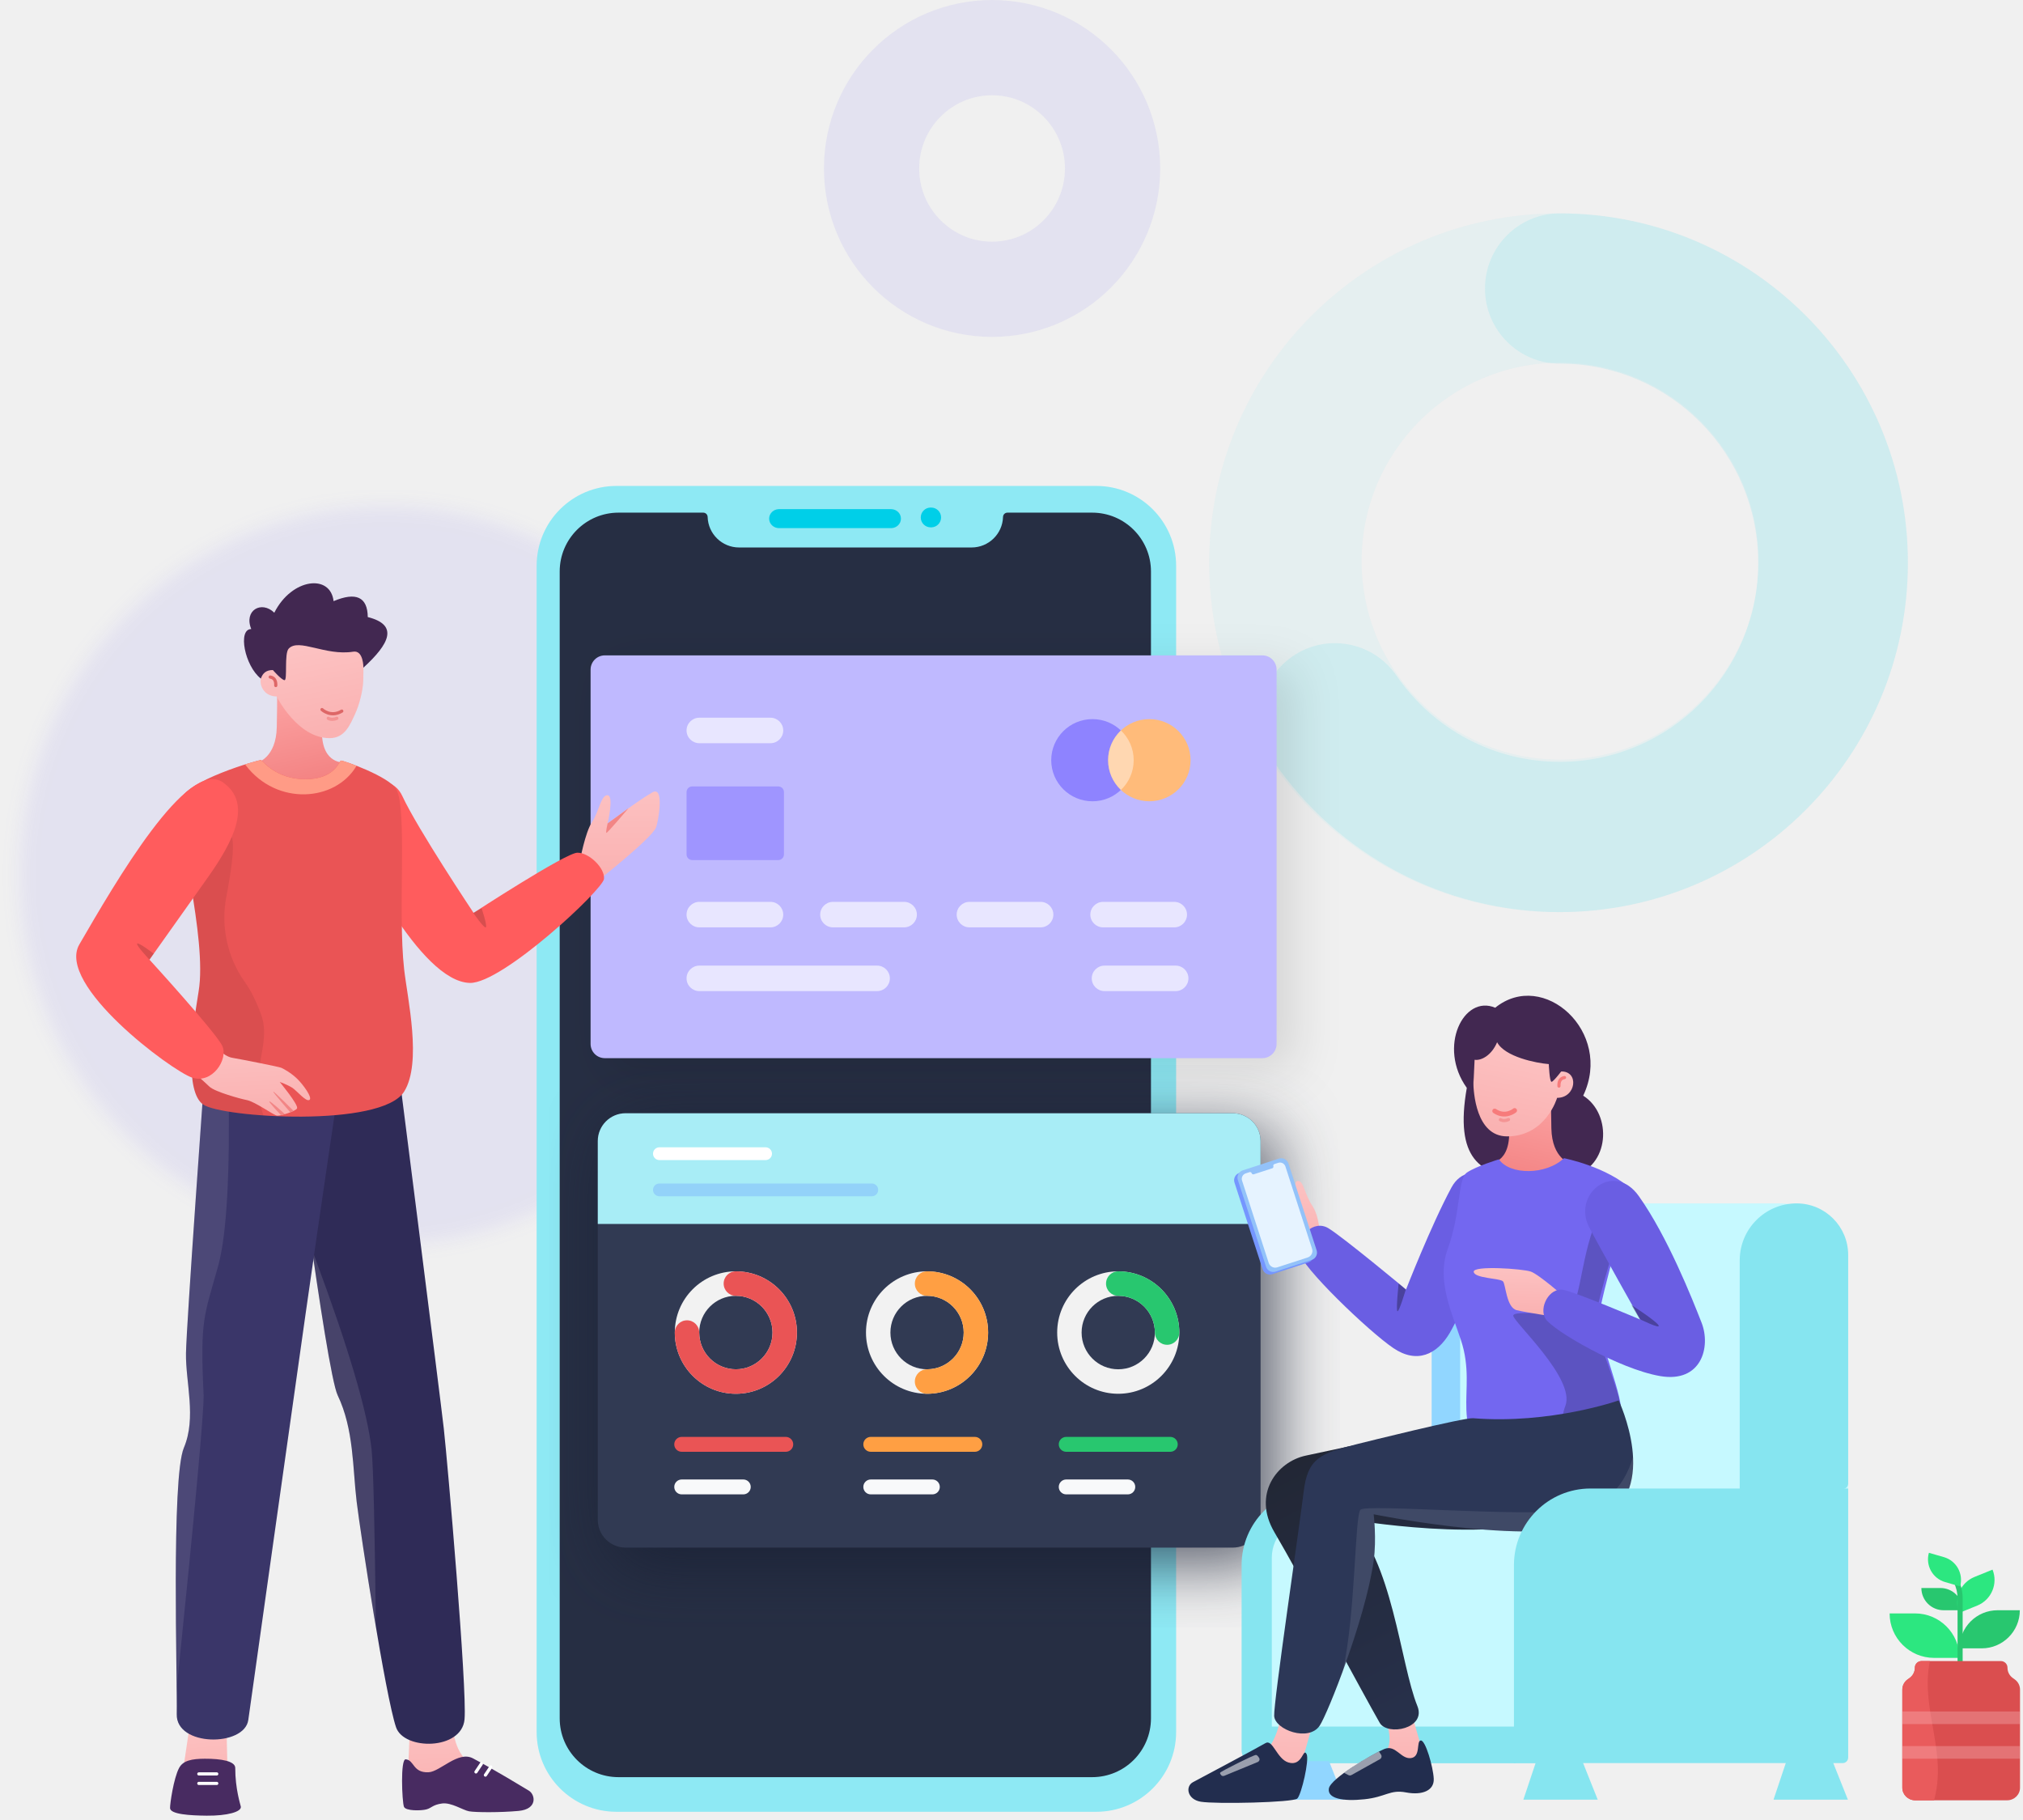
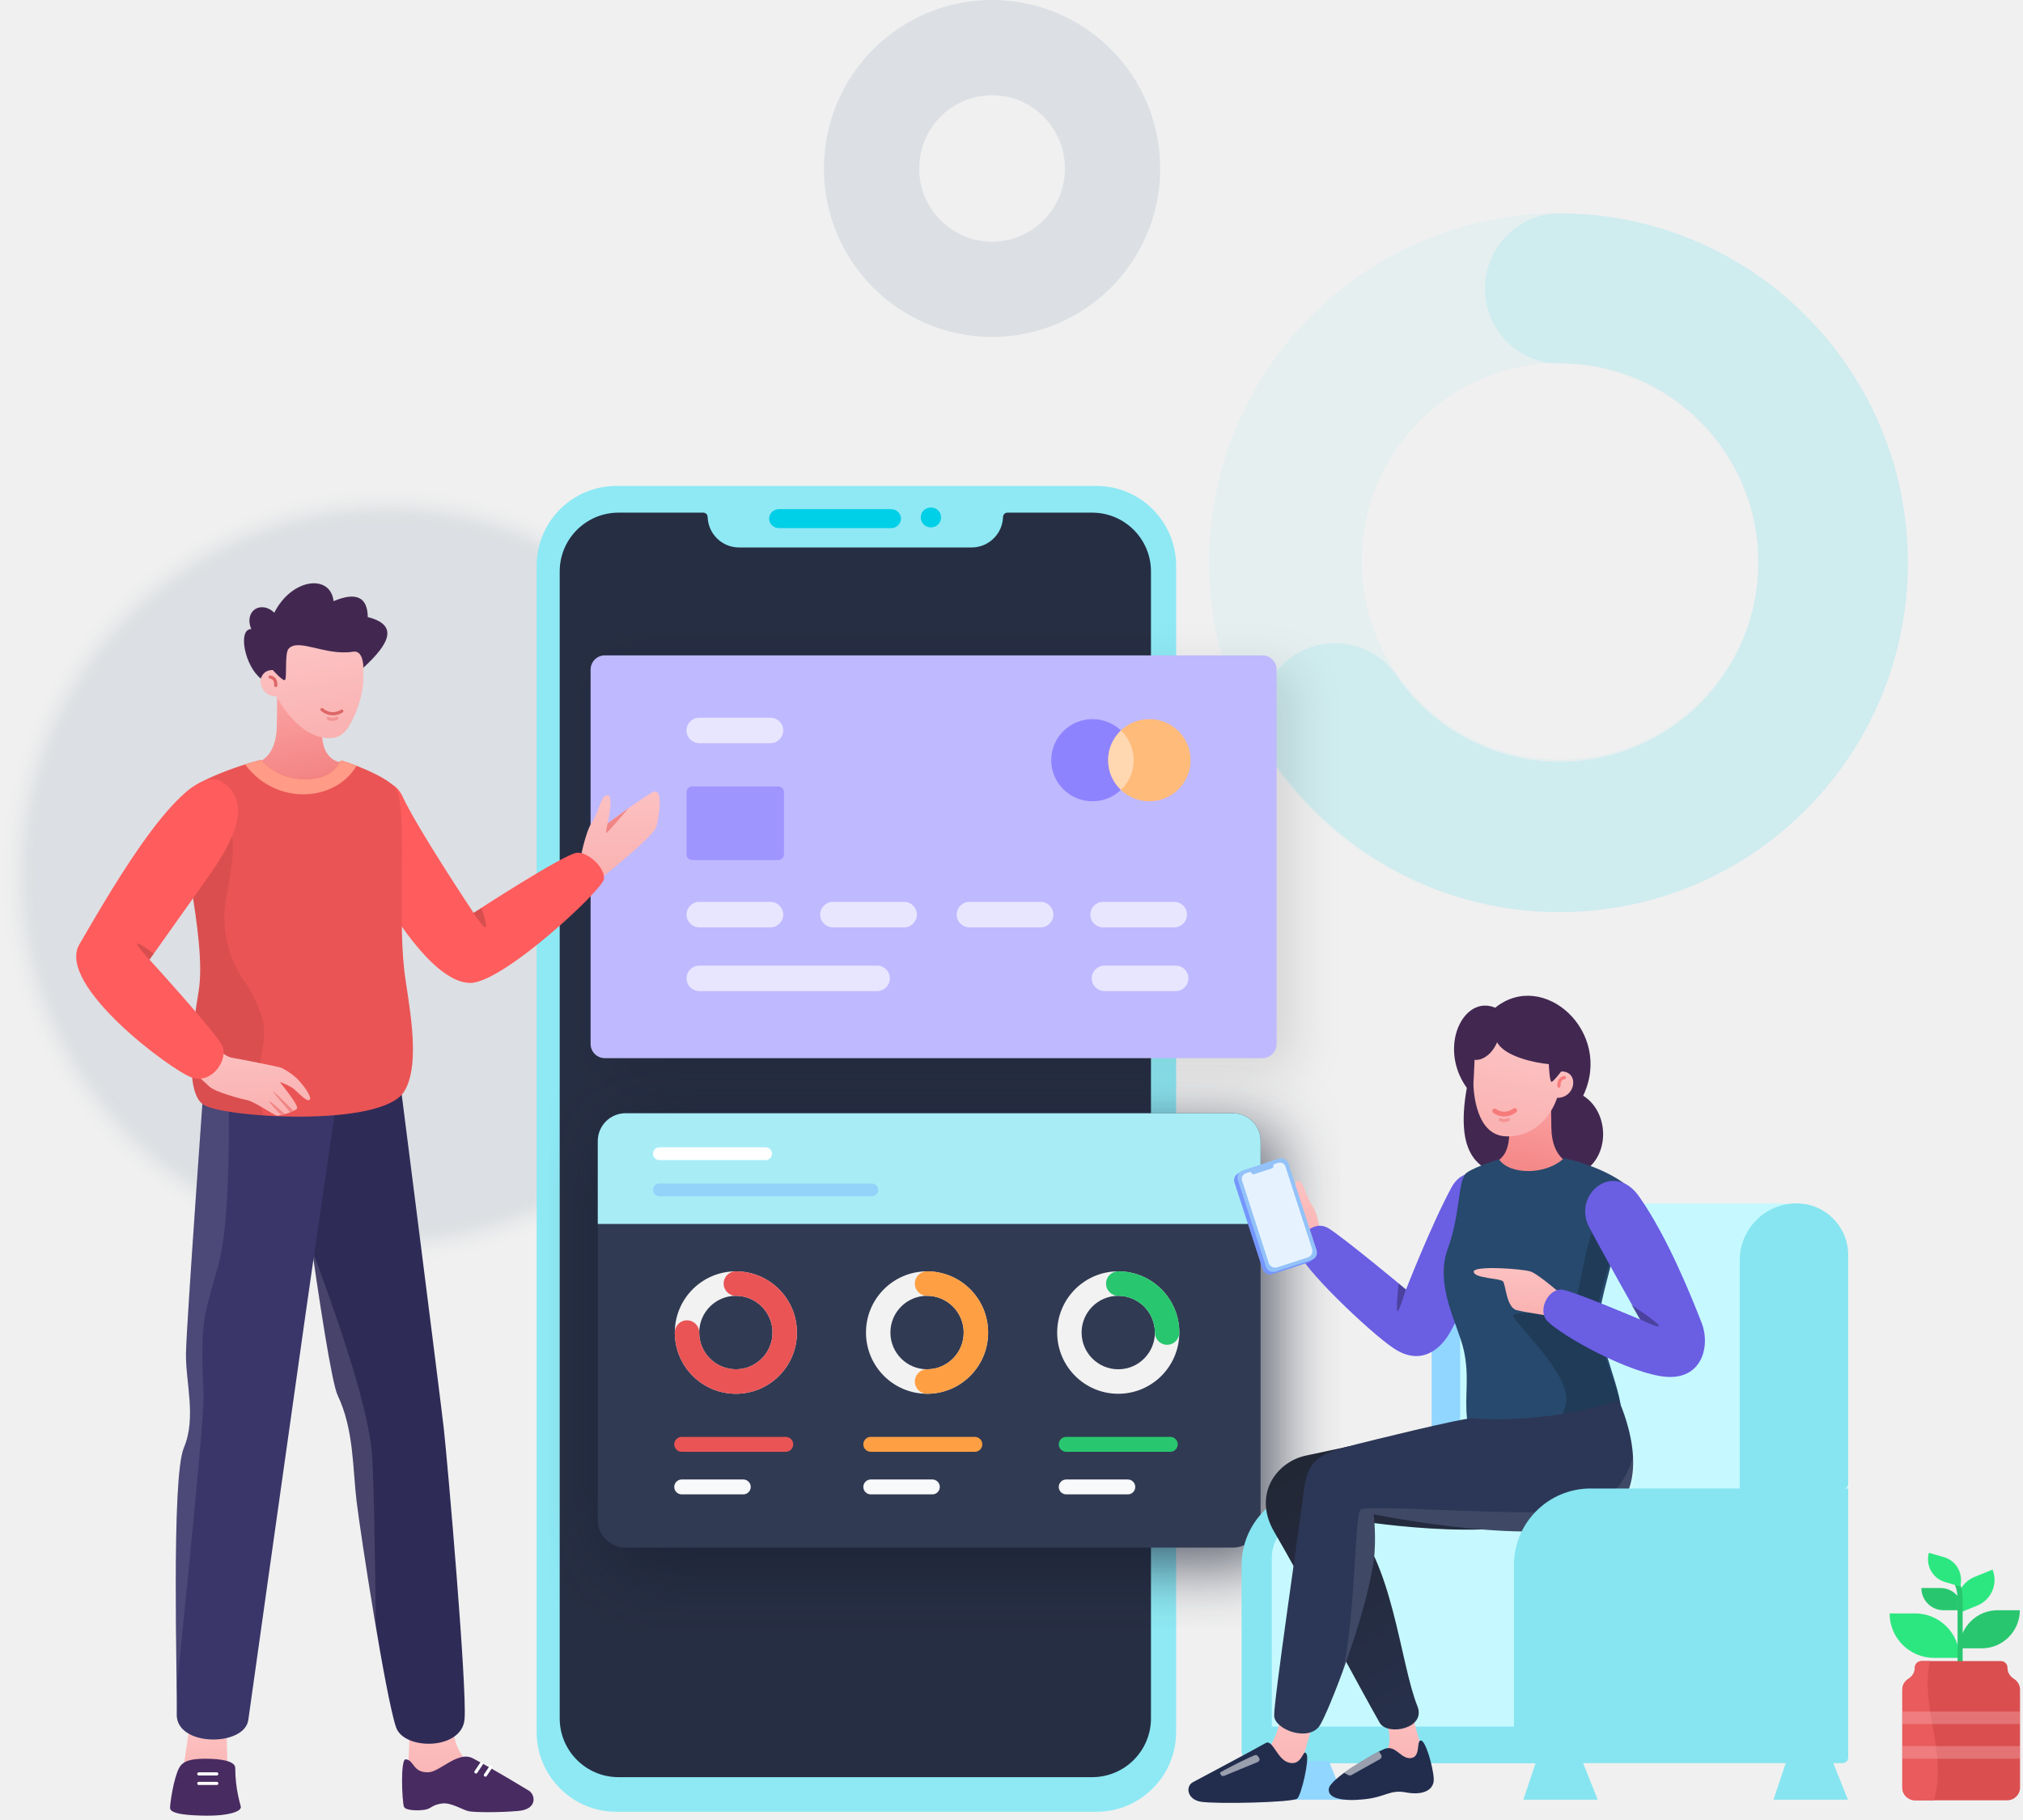
<svg xmlns="http://www.w3.org/2000/svg" width="637" height="573" viewBox="0 0 637 573" fill="none">
  <g id="Illustration">
    <g id="Shape">
      <g id="Oval" opacity="0.1" filter="url(#filter0_f)">
-         <ellipse cx="121.531" cy="275.607" rx="115.531" ry="116.393" fill="#7367F0" />
+         <ellipse cx="121.531" cy="275.607" rx="115.531" ry="116.393" fill="#27496d" />
      </g>
      <path id="Oval_2" opacity="0.05" fill-rule="evenodd" clip-rule="evenodd" d="M380.75 177.185C380.75 116.434 429.999 67.185 490.75 67.185C551.501 67.185 600.75 116.434 600.75 177.185C600.75 237.937 551.501 287.185 490.75 287.185C429.999 287.185 380.75 237.937 380.75 177.185ZM553.75 176.685C553.75 142.167 525.768 114.185 491.25 114.185C456.732 114.185 428.75 142.167 428.75 176.685C428.75 211.203 456.732 239.185 491.25 239.185C525.768 239.185 553.75 211.203 553.75 176.685Z" fill="#00CFE8" />
-       <ellipse id="Oval_3" opacity="0.1" cx="312.382" cy="53.041" rx="37.944" ry="38.041" stroke="#7367F0" stroke-width="30" />
+       <ellipse id="Oval_3" opacity="0.1" cx="312.382" cy="53.041" rx="37.944" ry="38.041" stroke="#27496d" stroke-width="30" />
      <path id="Path" opacity="0.1" d="M491.165 67.185C551.687 67.185 600.75 116.434 600.75 177.185C600.75 237.937 551.687 287.185 491.165 287.185C454.704 287.185 421.237 269.153 400.923 239.605C393.53 228.852 396.221 214.12 406.933 206.699C417.538 199.353 432.029 201.927 439.491 212.413L439.715 212.733C451.321 229.614 470.362 239.873 491.165 239.873C525.656 239.873 553.617 211.807 553.617 177.185C553.617 142.91 526.213 115.059 492.198 114.506L491.165 114.497C478.15 114.497 467.598 103.906 467.598 90.841C467.598 77.776 478.15 67.185 491.165 67.185Z" fill="#00CFE8" />
    </g>
    <g id="Mobile Banking App">
      <g id="Phone3">
        <path id="Rectangle" fill-rule="evenodd" clip-rule="evenodd" d="M168.975 178.137C168.975 164.254 180.229 153 194.112 153H345.201C359.084 153 370.338 164.254 370.338 178.137V545.323C370.338 559.206 359.084 570.46 345.201 570.46H194.112C180.229 570.46 168.975 559.206 168.975 545.323V178.137Z" fill="#8EE9F4" />
        <g id="Group 48">
          <path id="Rectangle_2" fill-rule="evenodd" clip-rule="evenodd" d="M176.237 179.934C176.237 169.705 184.53 161.412 194.759 161.412H221.439C222.187 161.412 222.799 162.007 222.821 162.755V162.755C222.976 168.115 227.365 172.379 232.727 172.379H305.926C311.288 172.379 315.678 168.115 315.833 162.755V162.755C315.854 162.007 316.467 161.412 317.215 161.412H343.894C354.124 161.412 362.416 169.705 362.416 179.934V541.033C362.416 551.263 354.124 559.555 343.894 559.555H194.759C184.53 559.555 176.237 551.263 176.237 541.033V179.934Z" fill="#262E43" />
          <mask id="mask0" mask-type="alpha" maskUnits="userSpaceOnUse" x="176" y="161" width="187" height="399">
            <path id="Rectangle_3" fill-rule="evenodd" clip-rule="evenodd" d="M176.237 179.934C176.237 169.705 184.53 161.412 194.759 161.412H221.439C222.187 161.412 222.799 162.007 222.821 162.755V162.755C222.976 168.115 227.365 172.379 232.727 172.379H305.926C311.288 172.379 315.678 168.115 315.833 162.755V162.755C315.854 162.007 316.467 161.412 317.215 161.412H343.894C354.124 161.412 362.416 169.705 362.416 179.934V541.033C362.416 551.263 354.124 559.555 343.894 559.555H194.759C184.53 559.555 176.237 551.263 176.237 541.033V179.934Z" fill="white" />
          </mask>
          <g mask="url(#mask0)">
            <ellipse id="Oval_4" cx="246.822" cy="403.737" rx="15.969" ry="15.951" fill="#E97EFF" fill-opacity="0.549" />
            <path id="Rectangle_4" fill-rule="evenodd" clip-rule="evenodd" d="M198.916 235.001C198.916 232.11 201.259 229.767 204.15 229.767H335.904C338.794 229.767 341.138 232.11 341.138 235.001V235.001C341.138 237.891 338.794 240.235 335.904 240.235H204.15C201.259 240.235 198.916 237.891 198.916 235.001V235.001Z" fill="#E97EFF" fill-opacity="0.549" />
          </g>
        </g>
        <path id="Path_2" d="M280.572 160.308C282.294 160.308 283.69 161.647 283.69 163.299C283.69 164.914 282.355 166.23 280.686 166.288L280.572 166.29H245.304C243.582 166.29 242.186 164.951 242.186 163.299C242.186 161.684 243.521 160.368 245.19 160.31L245.304 160.308H280.572Z" fill="#00CFE8" />
        <path id="Path_3" d="M293.21 159.81C294.933 159.81 296.329 161.205 296.329 162.925C296.329 164.608 294.994 165.979 293.325 166.039L293.21 166.041H293.047C291.324 166.041 289.928 164.646 289.928 162.925C289.928 161.243 291.263 159.872 292.932 159.812L293.047 159.81H293.21Z" fill="#00CFE8" />
      </g>
      <g id="BoardPieChart">
        <g id="Rectangle_5" filter="url(#filter1_d)">
          <path fill-rule="evenodd" clip-rule="evenodd" d="M188.229 359.27C188.229 354.434 192.15 350.513 196.986 350.513H388.175C393.011 350.513 396.931 354.434 396.931 359.27V478.524C396.931 483.361 393.011 487.281 388.175 487.281H196.986C192.15 487.281 188.229 483.361 188.229 478.524V359.27Z" fill="#313A53" />
        </g>
        <mask id="mask1" mask-type="alpha" maskUnits="userSpaceOnUse" x="188" y="350" width="209" height="138">
          <path id="Rectangle_6" fill-rule="evenodd" clip-rule="evenodd" d="M188.229 359.27C188.229 354.434 192.15 350.513 196.986 350.513H388.175C393.011 350.513 396.931 354.434 396.931 359.27V478.524C396.931 483.361 393.011 487.281 388.175 487.281H196.986C192.15 487.281 188.229 483.361 188.229 478.524V359.27Z" fill="white" />
        </mask>
        <g mask="url(#mask1)">
          <path id="Rectangle_7" fill-rule="evenodd" clip-rule="evenodd" d="M183.547 345.15H402.282V385.376H183.547L183.547 345.15Z" fill="#A8EDF6" />
          <path id="Rectangle_8" opacity="0.366" fill-rule="evenodd" clip-rule="evenodd" d="M205.621 374.649C205.621 373.538 206.522 372.638 207.632 372.638H274.515C275.626 372.638 276.526 373.538 276.526 374.649V374.649C276.526 375.76 275.626 376.66 274.515 376.66H207.632C206.522 376.66 205.621 375.76 205.621 374.649V374.649Z" fill="#6FA3FF" />
          <rect id="Rectangle_9" x="205.621" y="361.24" width="37.459" height="4.023" rx="2.011" fill="white" />
          <rect id="Rectangle_10" x="212.311" y="452.419" width="37.459" height="4.693" rx="2.346" fill="#EA5455" />
          <path id="Rectangle_11" fill-rule="evenodd" clip-rule="evenodd" d="M212.311 468.174C212.311 466.878 213.361 465.827 214.657 465.827H234.045C235.341 465.827 236.392 466.878 236.392 468.174V468.174C236.392 469.47 235.341 470.52 234.045 470.52H214.657C213.361 470.52 212.311 469.47 212.311 468.174V468.174Z" fill="#F8F9FA" />
          <rect id="Rectangle_12" x="271.844" y="452.419" width="37.459" height="4.693" rx="2.346" fill="#FF9F43" />
          <path id="Rectangle_13" fill-rule="evenodd" clip-rule="evenodd" d="M271.844 468.174C271.844 466.878 272.894 465.827 274.19 465.827H293.578C294.874 465.827 295.925 466.878 295.925 468.174V468.174C295.925 469.47 294.874 470.52 293.578 470.52H274.19C272.894 470.52 271.844 469.47 271.844 468.174V468.174Z" fill="#F8F9FA" />
          <rect id="Rectangle_14" x="333.385" y="452.419" width="37.459" height="4.693" rx="2.346" fill="#28C76F" />
          <path id="Rectangle_15" fill-rule="evenodd" clip-rule="evenodd" d="M333.385 468.174C333.385 466.878 334.435 465.827 335.731 465.827H355.119C356.415 465.827 357.466 466.878 357.466 468.174V468.174C357.466 469.47 356.415 470.52 355.119 470.52H335.731C334.435 470.52 333.385 469.47 333.385 468.174V468.174Z" fill="#F8F9FA" />
          <g id="Group 3">
            <path id="Oval_5" fill-rule="evenodd" clip-rule="evenodd" d="M352.114 438.843C362.735 438.843 371.345 430.213 371.345 419.568C371.345 408.923 362.735 400.293 352.114 400.293C341.493 400.293 332.883 408.923 332.883 419.568C332.883 430.213 341.493 438.843 352.114 438.843ZM352.114 431.133C345.741 431.133 340.575 425.955 340.575 419.568C340.575 413.181 345.741 408.003 352.114 408.003C358.487 408.003 363.653 413.181 363.653 419.568C363.653 425.955 358.487 431.133 352.114 431.133Z" fill="#F2F2F2" />
            <path id="Path_4" fill-rule="evenodd" clip-rule="evenodd" d="M371.345 419.568C371.345 408.923 362.735 400.293 352.114 400.293C349.99 400.293 348.268 402.019 348.268 404.148C348.268 406.277 349.99 408.003 352.114 408.003C358.414 408.003 363.535 413.064 363.651 419.351L363.653 419.568C363.653 421.697 365.375 423.423 367.499 423.423C369.623 423.423 371.345 421.697 371.345 419.568Z" fill="#28C76F" />
          </g>
          <g id="Group 4">
            <path id="Oval_6" fill-rule="evenodd" clip-rule="evenodd" d="M291.911 438.843C302.532 438.843 311.142 430.213 311.142 419.568C311.142 408.923 302.532 400.293 291.911 400.293C281.29 400.293 272.68 408.923 272.68 419.568C272.68 430.213 281.29 438.843 291.911 438.843ZM291.911 431.133C285.538 431.133 280.372 425.955 280.372 419.568C280.372 413.181 285.538 408.003 291.911 408.003C298.284 408.003 303.45 413.181 303.45 419.568C303.45 425.955 298.284 431.133 291.911 431.133Z" fill="#F2F2F2" />
            <path id="Path_5" d="M291.911 438.843C302.532 438.843 311.142 430.213 311.142 419.568C311.142 408.923 302.532 400.293 291.911 400.293C289.786 400.293 288.064 402.019 288.064 404.148C288.064 406.277 289.786 408.003 291.911 408.003C298.283 408.003 303.45 413.181 303.45 419.568C303.45 425.882 298.4 431.015 292.127 431.131L291.911 431.133C289.786 431.133 288.064 432.859 288.064 434.988C288.064 437.117 289.786 438.843 291.911 438.843Z" fill="#FF9F43" />
          </g>
          <g id="Group 6">
            <path id="Oval_7" fill-rule="evenodd" clip-rule="evenodd" d="M231.709 438.843C242.33 438.843 250.94 430.213 250.94 419.568C250.94 408.923 242.33 400.293 231.709 400.293C221.088 400.293 212.478 408.923 212.478 419.568C212.478 430.213 221.088 438.843 231.709 438.843ZM231.709 431.133C225.336 431.133 220.17 425.955 220.17 419.568C220.17 413.181 225.336 408.003 231.709 408.003C238.082 408.003 243.248 413.181 243.248 419.568C243.248 425.955 238.082 431.133 231.709 431.133Z" fill="#F2F2F2" />
            <path id="Path_6" fill-rule="evenodd" clip-rule="evenodd" d="M212.478 419.568C212.478 430.213 221.088 438.843 231.709 438.843C242.33 438.843 250.94 430.213 250.94 419.568C250.94 408.923 242.33 400.293 231.709 400.293C229.585 400.293 227.863 402.019 227.863 404.148C227.863 406.277 229.585 408.003 231.709 408.003C238.082 408.003 243.248 413.181 243.248 419.568C243.248 425.955 238.082 431.133 231.709 431.133C225.336 431.133 220.17 425.955 220.17 419.568C220.17 417.439 218.448 415.713 216.324 415.713C214.2 415.713 212.478 417.439 212.478 419.568Z" fill="#EA5455" />
          </g>
        </g>
      </g>
      <g id="VisaCard2">
        <g id="Rectangle_16" filter="url(#filter2_d)">
          <path fill-rule="evenodd" clip-rule="evenodd" d="M190.441 206.351H397.491C399.964 206.351 401.968 208.361 401.968 210.841V328.683C401.968 331.163 399.964 333.172 397.491 333.172H190.441C187.968 333.172 185.964 331.163 185.964 328.683V210.841C185.964 208.361 187.968 206.351 190.441 206.351Z" fill="#BFB9FF" />
        </g>
        <g id="Group 46">
          <g id="Group 45">
            <g id="Group 43">
              <ellipse id="Oval_8" cx="343.993" cy="239.357" rx="12.983" ry="12.935" fill="#8E83FF" />
              <ellipse id="Oval Copy 10" cx="361.901" cy="239.357" rx="12.983" ry="12.935" fill="#FFBB7A" />
              <path id="Path_7" fill-rule="evenodd" clip-rule="evenodd" d="M352.83 230.104L352.949 229.992C355.43 232.348 356.976 235.673 356.976 239.357C356.976 243.042 355.43 246.367 352.949 248.723C350.465 246.368 348.918 243.042 348.918 239.357C348.918 235.731 350.416 232.452 352.83 230.104L352.949 229.992L352.83 230.104Z" fill="white" fill-opacity="0.416" />
            </g>
            <path id="Rectangle_17" fill-rule="evenodd" clip-rule="evenodd" d="M217.972 247.609H245.057C246.046 247.609 246.848 248.408 246.848 249.393V269.019C246.848 270.004 246.046 270.803 245.057 270.803H217.972C216.983 270.803 216.182 270.004 216.182 269.019V249.393C216.182 248.408 216.983 247.609 217.972 247.609Z" fill="#9F95FF" />
          </g>
          <g id="Group 44">
            <path id="Rectangle_18" fill-rule="evenodd" clip-rule="evenodd" d="M220.211 283.96H242.595C244.82 283.96 246.624 285.758 246.624 287.975C246.624 290.192 244.82 291.989 242.595 291.989H220.211C217.986 291.989 216.182 290.192 216.182 287.975C216.182 285.758 217.986 283.96 220.211 283.96Z" fill="white" fill-opacity="0.647" />
            <path id="Rectangle_19" fill-rule="evenodd" clip-rule="evenodd" d="M220.211 304.032H276.17C278.396 304.032 280.199 305.829 280.199 308.046C280.199 310.263 278.396 312.06 276.17 312.06H220.211C217.986 312.06 216.182 310.263 216.182 308.046C216.182 305.829 217.986 304.032 220.211 304.032Z" fill="white" fill-opacity="0.647" />
            <path id="Rectangle_20" fill-rule="evenodd" clip-rule="evenodd" d="M347.799 304.032H370.182C372.408 304.032 374.212 305.829 374.212 308.046C374.212 310.263 372.408 312.06 370.182 312.06H347.799C345.573 312.06 343.77 310.263 343.77 308.046C343.77 305.829 345.573 304.032 347.799 304.032Z" fill="white" fill-opacity="0.647" />
            <path id="Rectangle_21" fill-rule="evenodd" clip-rule="evenodd" d="M220.211 225.977H242.595C244.82 225.977 246.624 227.774 246.624 229.991C246.624 232.208 244.82 234.005 242.595 234.005H220.211C217.986 234.005 216.182 232.208 216.182 229.991C216.182 227.774 217.986 225.977 220.211 225.977Z" fill="white" fill-opacity="0.647" />
            <path id="Rectangle Copy 38" fill-rule="evenodd" clip-rule="evenodd" d="M262.293 283.96H284.677C286.902 283.96 288.706 285.758 288.706 287.975C288.706 290.192 286.902 291.989 284.677 291.989H262.293C260.068 291.989 258.264 290.192 258.264 287.975C258.264 285.758 260.068 283.96 262.293 283.96Z" fill="white" fill-opacity="0.647" />
            <path id="Rectangle Copy 39" fill-rule="evenodd" clip-rule="evenodd" d="M305.269 283.96H327.653C329.878 283.96 331.682 285.758 331.682 287.975C331.682 290.192 329.878 291.989 327.653 291.989H305.269C303.044 291.989 301.24 290.192 301.24 287.975C301.24 285.758 303.044 283.96 305.269 283.96Z" fill="white" fill-opacity="0.647" />
            <path id="Rectangle Copy 40" fill-rule="evenodd" clip-rule="evenodd" d="M347.351 283.96H369.735C371.96 283.96 373.764 285.758 373.764 287.975C373.764 290.192 371.96 291.989 369.735 291.989H347.351C345.126 291.989 343.322 290.192 343.322 287.975C343.322 285.758 345.126 283.96 347.351 283.96Z" fill="white" fill-opacity="0.647" />
          </g>
        </g>
      </g>
      <g id="Men1.1">
        <g id="LLeg">
          <path id="Path_8" fill-rule="evenodd" clip-rule="evenodd" d="M142.482 542C142.482 542 142.328 551.857 148.381 555.358C154.434 558.86 163.812 565.365 163.812 565.365L128.137 566.574L129.154 541.911L142.482 542Z" fill="url(#paint0_linear)" />
          <path id="Path_9" fill-rule="evenodd" clip-rule="evenodd" d="M127.761 553.936C130.519 554.22 129.916 558.21 134.922 558.016C138.569 557.874 144.257 551.148 148.936 553.639C156.078 557.442 164.453 562.57 166.506 563.791C168.56 565.013 169.371 569.618 163.303 570.184C157.501 570.724 149.668 570.664 147.707 570.306C145.744 569.949 142.105 567.446 139.177 567.846C136.249 568.247 135.915 569.256 134.279 569.703C132.643 570.15 127.704 570.247 127.192 568.868C126.603 567.286 126.014 553.756 127.761 553.936Z" fill="#482B61" />
          <path id="Path_10" fill-rule="evenodd" clip-rule="evenodd" d="M124.996 332.889C124.996 332.889 138.605 439.705 139.743 449.806C140.88 459.908 147.128 531.771 146.273 541.357C145.402 551.118 127.14 551.171 124.69 543.806C121.337 533.725 113.585 483.341 112.303 472.819C111.021 462.298 111.471 450.083 106.319 439.309C102.63 431.596 90.423 335.628 90.423 335.628L124.996 332.889Z" fill="#2F2B57" />
          <path id="Path_11" opacity="0.591" fill-rule="evenodd" clip-rule="evenodd" d="M116.998 456.324L117.046 456.805C117.566 462.384 118.001 480.866 118.352 512.249L117.569 507.562C115.113 492.698 112.931 477.974 112.303 472.819C111.048 462.517 111.453 450.591 106.634 439.985L106.319 439.309C104.695 435.915 101.422 415.426 98.266 393.547L99.257 396.201C109.796 424.543 115.709 444.584 116.998 456.324Z" fill="white" fill-opacity="0.192" />
          <path id="Path 10" d="M151.575 555.354L149.868 557.907" stroke="white" stroke-linecap="round" />
          <path id="Path 10_2" d="M154.554 556.352L152.848 558.906" stroke="white" stroke-linecap="round" />
        </g>
        <g id="RLeg">
          <path id="Path_12" fill-rule="evenodd" clip-rule="evenodd" d="M59.586 544.261L56.394 565.817L71.825 565.739L71.32 543.86L59.586 544.261Z" fill="url(#paint1_linear)" />
          <path id="Path_13" fill-rule="evenodd" clip-rule="evenodd" d="M53.55 569.305C53.499 568.047 54.67 559.89 56.394 556.66C57.644 554.318 60.417 553.769 64.474 553.752C69.707 553.732 74.081 554.523 74.075 556.66C74.056 563.199 75.714 568.228 75.826 568.802C76.153 570.488 71.472 571.747 65.08 571.682C59.847 571.631 53.631 571.266 53.55 569.305Z" fill="#482B61" />
          <path id="Path_14" fill-rule="evenodd" clip-rule="evenodd" d="M107.504 336.396C107.504 336.396 100.429 384.069 96.146 414.233C91.937 443.873 79.474 532.285 78.186 541.54C77.004 550.036 55.422 550.036 55.649 539.747C55.876 529.457 53.878 465.335 57.897 455.841C61.915 446.348 58.417 435.299 58.563 426.076C58.709 416.853 64.489 337.012 64.489 337.012L107.504 336.396Z" fill="#3A3669" />
          <path id="Path_15" opacity="0.462" fill-rule="evenodd" clip-rule="evenodd" d="M68.797 398.217L68.459 399.444C64.362 414.163 62.949 415.49 64.11 438.967L64.121 439.444C64.162 445.351 61.353 475.917 55.694 531.142L55.669 527.709C55.47 505.18 54.64 464.445 57.794 456.097L57.897 455.841C61.915 446.348 58.417 435.299 58.563 426.076C58.709 416.853 64.489 337.013 64.489 337.013L71.871 336.906L71.946 340.563C72.477 369.125 71.427 388.343 68.797 398.217V398.217Z" fill="white" fill-opacity="0.192" />
          <path id="Path 9" d="M62.605 558.534H68.253" stroke="white" stroke-linecap="round" />
          <path id="Path 9_2" d="M62.605 561.529H68.253" stroke="white" stroke-linecap="round" />
        </g>
        <g id="Head">
          <path id="Path_16" fill-rule="evenodd" clip-rule="evenodd" d="M81.035 240.078C81.035 240.078 86.946 238.683 87.151 228.949C87.356 219.214 87.212 215.891 87.212 215.891L101.226 215.655C101.226 215.655 101.368 226.504 101.37 230.428C101.375 240.968 108.682 240.078 108.682 240.078C108.682 240.078 107.163 248.624 95.365 249.291C86.154 249.812 81.035 240.078 81.035 240.078Z" fill="url(#paint2_linear)" />
          <g id="Head1">
            <path id="Path_17" fill-rule="evenodd" clip-rule="evenodd" d="M85.926 210.97C80.118 210.745 81.065 219.291 87.099 219.279C87.099 219.279 93.583 232.383 103.764 232.417C108.668 232.434 110.269 228.043 111.739 224.962C113.209 221.88 114.288 217.27 114.378 214.447C114.474 211.437 114.486 201.55 114.486 201.55L85.7 201.537L85.926 210.97Z" fill="url(#paint3_linear)" />
            <path id="Path_18" d="M103.356 226.173C104.227 226.654 105.263 226.535 106.065 226.173" stroke="#F49494" stroke-linecap="round" />
            <path id="Path 8" d="M86.832 215.849C86.892 214.478 86.476 213.39 85.085 213.171" stroke="#DE6767" stroke-linecap="round" />
            <path id="Path_19" fill-rule="evenodd" clip-rule="evenodd" d="M85.926 210.971C85.926 210.971 88.597 214.069 89.585 214.154C90.573 214.24 89.447 205.769 90.902 204.226C94.098 200.835 102.45 206.597 111.233 205.189C114.486 204.668 114.428 210.228 114.428 210.228C122.638 202.703 125.615 196.767 115.804 194.289C115.726 187.92 112.081 186.322 105.032 189.276C104.09 180.673 91.912 181.971 86.369 192.916C82.356 188.992 76.717 192.16 79.11 198.064C74.79 198.064 77.041 209.672 82.133 213.66C82.74 211.918 83.85 210.971 85.926 210.971Z" fill="#422851" />
            <path id="Path_20" d="M101.387 223.414C101.387 223.414 104.152 226.029 107.624 223.899" stroke="#DE6767" stroke-linecap="round" />
          </g>
        </g>
        <g id="LArm">
          <g id="Group 3_2">
            <path id="Path_21" fill-rule="evenodd" clip-rule="evenodd" d="M182.553 271.335C182.553 271.335 184.215 262.095 186.414 258.858C188.613 255.619 189.254 250.179 191.329 250.379C193.404 250.58 191.326 259.265 191.326 259.265C191.326 259.265 201.002 252.005 205.392 249.504C209.397 247.223 207.2 259.026 206.574 260.531C205.083 264.112 187.833 277.63 187.833 277.63C187.833 277.63 182.93 272.157 182.553 271.335Z" fill="url(#paint4_linear)" />
            <path id="Path_22" fill-rule="evenodd" clip-rule="evenodd" d="M191.326 259.264C191.326 259.264 190.612 262.235 190.968 262.235C191.325 262.235 197.892 254.487 197.892 254.487L191.326 259.264Z" fill="#F28585" />
          </g>
          <path id="Path_23" fill-rule="evenodd" clip-rule="evenodd" d="M126.694 250.655C131.425 260.915 149.121 287.426 149.121 287.426C149.121 287.426 178.119 268.52 181.809 268.481C185.499 268.442 190.509 273.338 190.194 276.717C189.879 280.096 158.129 309.732 147.946 309.483C132.113 309.095 112.258 267.922 110.219 262.419C104.759 247.678 122.079 240.647 126.694 250.655Z" fill="#FF5C5D" />
          <path id="Path 5" fill-rule="evenodd" clip-rule="evenodd" d="M149.016 287.407C149.016 287.407 152.364 292.312 152.964 291.99C153.564 291.668 151.648 285.994 151.648 285.994L149.016 287.407Z" fill="black" fill-opacity="0.16" />
        </g>
        <g id="Body">
          <path id="Path_24" fill-rule="evenodd" clip-rule="evenodd" d="M56.657 252.296C55.171 259.42 65.346 295.325 62.546 312.122C60.332 325.406 58.219 343.698 63.957 347.759C69.799 351.894 120.087 355.177 127.255 343.698C132.941 334.591 128.286 314.396 127.255 305.183C125.198 286.804 128.304 255.042 124.814 248.546C122.65 244.516 107.892 239.319 107.338 239.48C106.783 239.641 105.48 245.351 96.149 245.351C86.817 245.351 82.696 239.48 82.195 239.319C81.694 239.158 58.001 245.852 56.657 252.296Z" fill="#EA5455" />
          <path id="Path_25" fill-rule="evenodd" clip-rule="evenodd" d="M82.172 239.316L82.195 239.319C82.697 239.48 86.817 245.351 96.149 245.351C105.481 245.351 106.784 239.641 107.338 239.48C107.538 239.422 109.589 240.062 112.229 241.093L112.217 241.214C105.547 252.415 87.205 253.795 77.4 240.981L77.178 240.685L78.272 240.345C80.274 239.737 81.707 239.371 82.097 239.322L82.172 239.316Z" fill="#FF9B86" />
          <path id="Path_26" fill-rule="evenodd" clip-rule="evenodd" d="M56.688 257.245L57.511 257.359C66.233 258.607 71.348 260.58 72.857 263.28C73.847 265.052 73.387 271.044 71.476 281.257L71.273 282.329C69.501 291.586 71.528 301.163 76.877 308.888L77.178 309.316C78.987 311.847 80.654 315.179 82.181 319.314C85.722 328.903 78.19 336.983 82.96 351.25L81.986 351.178C73.12 350.499 65.949 349.169 63.957 347.759C58.219 343.698 60.333 325.406 62.546 312.122C64.928 297.83 57.917 269.704 56.688 257.245Z" fill="black" fill-opacity="0.067" />
        </g>
        <g id="Rarm">
          <g id="Group 2">
            <path id="Path_27" fill-rule="evenodd" clip-rule="evenodd" d="M66.881 328.606C66.881 328.606 70.229 332.556 73.086 333.047C75.943 333.538 87.901 335.877 88.631 336.224C89.321 336.551 91.68 337.793 93.697 339.786C95.445 341.512 98.469 345.606 97.455 346.31C96.371 347.063 93.445 343.371 91.977 342.459C90.438 341.501 88.072 340.654 88.072 340.654C88.072 340.654 93.924 347.713 93.552 348.946C93.281 349.847 88.305 351.384 87.24 351.268C86.176 351.153 80.313 346.86 77.678 346.361C75.85 346.015 67.666 343.798 65.94 342.133C64.215 340.468 60.333 337.089 60.333 337.089L66.881 328.606Z" fill="url(#paint5_linear)" />
            <path id="Path_28" fill-rule="evenodd" clip-rule="evenodd" d="M92.424 349.765C92.424 349.765 86.3 343.594 86.044 343.7C85.789 343.805 91.38 350.194 91.38 350.194L92.424 349.765Z" fill="#F28585" />
            <path id="Path_29" fill-rule="evenodd" clip-rule="evenodd" d="M89.694 350.778C89.694 350.778 85.107 346.575 84.807 346.778C84.507 346.98 88.481 351.121 88.481 351.121L89.694 350.778Z" fill="#F28585" />
          </g>
          <path id="Path_30" fill-rule="evenodd" clip-rule="evenodd" d="M70.209 246.345C79.665 252.998 73.347 265.092 65.503 276.186C58.175 286.549 47.068 302.158 47.068 302.158C47.068 302.158 67.953 325.034 69.97 329.266C71.987 333.499 66.836 341.448 60.431 339.277C54.026 337.106 17.578 310.107 24.99 297.348C36.311 277.859 59.04 238.486 70.209 246.345Z" fill="#FF5C5D" />
          <path id="Path 6" fill-rule="evenodd" clip-rule="evenodd" d="M47.068 302.158C47.068 302.158 42.782 297.624 43.183 297.099C43.583 296.575 48.413 300.281 48.413 300.281L47.068 302.158Z" fill="black" fill-opacity="0.16" />
        </g>
      </g>
      <g id="Group 7">
        <path id="Rectangle_22" fill-rule="evenodd" clip-rule="evenodd" d="M390.956 492.784C390.956 479.468 401.751 468.672 415.067 468.672L496.198 468.672V551.132C496.198 553.341 494.407 555.132 492.198 555.132H394.956C392.747 555.132 390.956 553.341 390.956 551.132L390.956 492.784Z" fill="#86E5F0" />
        <path id="Rectangle_23" fill-rule="evenodd" clip-rule="evenodd" d="M400.465 538.065L477.244 538.065V555.132H400.465V538.065Z" fill="#86E5F0" />
        <path id="Path_31" fill-rule="evenodd" clip-rule="evenodd" d="M498.245 554.514L503.088 566.644H479.675L483.732 554.514H498.245Z" fill="#86E5F0" />
        <path id="Path_32" fill-rule="evenodd" clip-rule="evenodd" d="M418.474 554.514L423.318 566.644H399.904L403.962 554.514H418.474Z" fill="#91D6FF" />
        <path id="Path_33" fill-rule="evenodd" clip-rule="evenodd" d="M577.018 554.514L581.862 566.644H558.448L562.506 554.514H577.018Z" fill="#86E5F0" />
        <path id="Rectangle_24" fill-rule="evenodd" clip-rule="evenodd" d="M450.796 403.492C450.796 390.38 461.275 379.671 474.384 379.387L496.796 378.901V476.828H450.796L450.796 403.492Z" fill="#91D6FF" />
        <path id="Rectangle_25" fill-rule="evenodd" clip-rule="evenodd" d="M459.77 403.012C459.77 389.696 470.565 378.901 483.881 378.901H560.112C572.174 378.901 581.952 388.679 581.952 400.741V477.076C581.952 478.041 581.169 478.824 580.205 478.824H459.77L459.77 403.012Z" fill="#C6F9FF" />
        <path id="Rectangle_26" fill-rule="evenodd" clip-rule="evenodd" d="M547.805 396.818C547.805 386.923 555.827 378.901 565.722 378.901V378.901C574.685 378.901 581.952 386.167 581.952 395.13V467.1C581.952 468.065 581.169 468.847 580.205 468.847H547.805V396.818Z" fill="#86E5F0" />
        <path id="Rectangle_27" fill-rule="evenodd" clip-rule="evenodd" d="M400.465 490.474C400.465 483.515 406.106 477.874 413.065 477.874H491.345V543.628H400.465V490.474Z" fill="#C6F9FF" />
        <g id="Wom1.4">
          <g id="Head_2">
            <path id="Path_34" fill-rule="evenodd" clip-rule="evenodd" d="M494.783 370.394C506.982 367.552 507.785 350.8 498.511 344.989C508.075 324.929 485.958 305.012 470.808 317.295C460.876 313.041 452.622 329.64 461.864 342.532C457.989 364.667 465.875 370.388 480.092 370.632L494.783 370.394Z" fill="#422851" />
            <path id="Path_35" fill-rule="evenodd" clip-rule="evenodd" d="M494.632 366.393C494.632 366.393 488.698 365 488.492 355.271C488.286 345.543 488.431 342.223 488.431 342.223L475.36 341.987C475.36 341.987 475.218 352.828 475.216 356.75C475.21 367.283 467.875 366.393 467.875 366.393C467.875 366.393 469.4 374.934 481.244 375.6C490.491 376.121 494.632 366.393 494.632 366.393Z" fill="url(#paint6_linear)" />
            <path id="Path_36" fill-rule="evenodd" clip-rule="evenodd" d="M491.477 337.365C497.308 337.139 496.357 345.679 490.3 345.668C490.3 345.668 486.782 357.8 474.568 357.8C464.648 357.8 464.003 343.66 463.913 340.839C463.816 337.831 463.804 327.95 463.804 327.95L491.704 327.938L491.477 337.365Z" fill="url(#paint7_linear)" />
            <path id="Path_37" d="M476.923 349.65C476.923 349.65 474.014 352.114 470.644 349.806" stroke="#F77B7B" stroke-width="1.5" stroke-linecap="round" />
            <path id="Path_38" d="M475.003 352.504C474.098 352.922 473.226 352.952 472.448 352.536" stroke="#F49494" stroke-linecap="round" />
            <path id="Path 8_2" d="M490.884 341.958C490.824 340.588 491.241 339.5 492.638 339.281" stroke="#F77B7B" stroke-linecap="round" />
            <path id="Path_39" fill-rule="evenodd" clip-rule="evenodd" d="M492.4 336.309C492.4 336.309 489.204 340.6 488.557 340.623C487.909 340.646 487.683 335.043 487.683 335.043C483.762 334.743 473.841 332.766 471.408 328.161C469.708 332.224 466.456 334.029 464.32 333.683L463.915 342.315L462.918 324.96H493.182L492.4 336.309Z" fill="#422851" />
          </g>
          <g id="LLeg_2">
            <path id="Path_40" fill-rule="evenodd" clip-rule="evenodd" d="M434.913 537.945C434.913 537.945 440.143 548.516 435.855 551.847C431.561 555.179 420.217 561.422 420.217 561.422L450.271 559.532L443.59 536.478L434.913 537.945Z" fill="url(#paint8_linear)" />
            <path id="Path_41" fill-rule="evenodd" clip-rule="evenodd" d="M447.364 548.005C445.881 548.178 447.465 553.174 444.254 553.554C441.049 553.934 439.491 549.201 435.854 550.701C432.217 552.202 418.954 559.96 418.431 563.132C417.903 566.303 422.844 567.236 429.622 566.52C436.399 565.804 437.648 563.391 442.736 564.363C447.817 565.334 451.623 563.786 451.456 560.071C451.288 556.357 448.847 547.832 447.364 548.005Z" fill="#222D4E" />
            <path id="Path 14" fill-rule="evenodd" clip-rule="evenodd" d="M434.195 551.471L434.855 552.461C435.179 552.947 435.02 553.605 434.51 553.889L425.545 558.895C425.254 559.057 424.902 559.064 424.605 558.913L423.213 558.207C425.399 556.623 427.186 555.433 429.161 554.264C430.678 553.367 432.357 552.442 434.195 551.471Z" fill="white" fill-opacity="0.541" />
            <path id="Path_42" fill-rule="evenodd" clip-rule="evenodd" d="M480.186 444.779C471.087 445.185 420.447 456.392 411.247 458.296C402.047 460.2 394.268 470.502 401.284 482.431C409.164 495.822 429.495 533.853 434.431 542.427C436.875 546.67 449.2 544.291 446.305 537.169C440.908 523.892 438.401 490.539 424.641 478.378C424.641 478.378 470.917 486.436 490.907 477.206C505.435 470.496 502.148 443.796 480.186 444.779Z" fill="url(#paint9_linear)" />
          </g>
          <g id="LArm_2">
            <path id="Path_43" fill-rule="evenodd" clip-rule="evenodd" d="M415.718 390.947C415.718 390.947 415.821 383.54 413.231 379.669C410.642 375.798 410.539 371.686 408.579 371.82C406.619 371.955 408.56 381.512 408.56 381.512C408.56 381.512 406.073 380.562 404.287 379.36C402.5 378.157 397.083 372.23 395.817 373.28C393.671 375.07 397.128 385.165 399.011 387.183C400.9 389.202 411.22 395.841 411.22 395.841L415.718 390.947Z" fill="url(#paint10_linear)" />
            <path id="Path_44" fill-rule="evenodd" clip-rule="evenodd" d="M471.632 386.508C467.399 396.33 459.65 414.374 456.455 419.757C452.451 426.498 446.137 429.468 438.745 424.467C430.978 419.211 409.591 398.711 408.964 394.068C408.342 389.424 413.577 383.853 418.314 386.737C423.05 389.622 442.732 406.01 442.732 406.01C442.732 406.01 450.675 385.637 457.064 373.836C462.598 363.626 478.074 371.577 471.632 386.508Z" fill="#6A5EE3" />
            <path id="Path_45" fill-rule="evenodd" clip-rule="evenodd" d="M442.649 406.02C442.649 406.02 440.516 413.26 440.017 412.841C439.519 412.422 440.398 404.128 440.398 404.128L442.649 406.02Z" fill="black" fill-opacity="0.303" />
          </g>
          <g id="PhoneMini4">
            <g id="Group 3_3">
              <path id="Rectangle_28" d="M388.709 372.331C388.3 371.07 388.99 369.716 390.25 369.307L401.617 365.613C402.878 365.204 404.232 365.894 404.641 367.154L413.517 394.47C413.927 395.731 413.237 397.085 411.976 397.495L400.609 401.188C399.349 401.598 397.995 400.908 397.585 399.647L388.709 372.331Z" fill="#7596FF" />
              <rect id="Rectangle_29" x="389.032" y="369.239" width="16.752" height="33.522" rx="2.4" transform="rotate(-18 389.032 369.239)" fill="#93C2F9" />
              <path id="Rectangle_30" d="M392.25 369.453L393.458 369.06C393.704 368.98 393.966 369.091 394.085 369.311L394.122 369.399C394.212 369.676 394.51 369.828 394.787 369.738L400.613 367.845C400.859 367.765 401.006 367.521 400.973 367.273L400.952 367.18C400.862 366.903 401.013 366.605 401.29 366.515L402.492 366.125C403.385 365.835 404.341 366.285 404.697 367.137L404.748 367.276V367.276L413.149 393.21C413.514 394.342 412.895 395.556 411.765 395.925L402.206 399.031C401.124 399.385 399.965 398.833 399.545 397.794L399.492 397.649C399.492 397.648 399.492 397.648 399.493 397.647L391.094 371.719C390.788 370.774 391.305 369.76 392.25 369.453Z" fill="#E6F3FF" />
            </g>
          </g>
          <g id="Body_2">
-             <path id="Path_46" fill-rule="evenodd" clip-rule="evenodd" d="M513.93 374.674C513.93 374.674 503.73 408.844 503.428 415.313C503.126 421.782 511.77 440.794 510.299 445.599C506.905 456.704 463.582 461.485 461.927 446.547C461.155 439.58 462.761 433.327 460.91 425.118C459.066 416.909 451.651 404.711 455.857 393.242C460.062 381.773 458.935 371.163 461.943 369.157C464.951 367.152 471.982 365.022 471.982 365.022C475.401 370.056 486.943 369.983 492.451 364.667C492.451 364.667 506.134 367.322 513.93 374.674Z" fill="#7367F0" />
+             <path id="Path_46" fill-rule="evenodd" clip-rule="evenodd" d="M513.93 374.674C513.93 374.674 503.73 408.844 503.428 415.313C503.126 421.782 511.77 440.794 510.299 445.599C506.905 456.704 463.582 461.485 461.927 446.547C461.155 439.58 462.761 433.327 460.91 425.118C459.066 416.909 451.651 404.711 455.857 393.242C460.062 381.773 458.935 371.163 461.943 369.157C464.951 367.152 471.982 365.022 471.982 365.022C475.401 370.056 486.943 369.983 492.451 364.667C492.451 364.667 506.134 367.322 513.93 374.674Z" fill="#27496d" />
            <path id="Path_47" fill-rule="evenodd" clip-rule="evenodd" d="M504.789 380.208C497.991 391.003 498.011 409.799 494.36 412.26C490.708 414.722 476.497 412.306 476.497 414.256C476.497 416.205 496.136 434.07 492.912 442.611C491.224 447.082 491.682 451.083 494.286 454.613L495.136 454.427C502.874 452.678 509.095 449.536 510.298 445.599C511.77 440.794 502.129 421.782 502.431 415.313C502.687 409.822 510.794 384.369 513.238 376.801C511.248 373.288 508.432 374.423 504.789 380.208Z" fill="black" fill-opacity="0.199" />
          </g>
          <g id="RArm">
            <path id="Path_48" fill-rule="evenodd" clip-rule="evenodd" d="M493.196 408.848C493.196 408.848 484.605 401.241 481.976 400.358C479.346 399.475 463.943 398.414 464.04 400.409C464.151 402.547 472.424 402.424 473.281 403.475C474.138 404.526 474.333 411.713 477.573 412.519C480.807 413.326 490.501 414.717 490.501 414.717L493.196 408.848Z" fill="url(#paint11_linear)" />
            <path id="Path_49" fill-rule="evenodd" clip-rule="evenodd" d="M516.052 376.637C525.103 389.418 532.83 408.887 535.796 416.477C538.763 424.067 535.77 435.516 522.727 433.268C509.708 431.027 488.992 418.846 486.7 415.293C484.408 411.74 487.89 405.274 492.275 406.121C496.337 406.904 516.488 415.477 516.488 415.477C516.488 415.477 503.524 392.486 500.359 386.323C495.071 376.03 508.079 365.376 516.052 376.637Z" fill="#6A5EE3" />
            <path id="Path_50" fill-rule="evenodd" clip-rule="evenodd" d="M516.282 415.319C516.282 415.319 523.072 418.695 522.244 417.279C521.416 415.864 513.691 410.891 513.691 410.891L516.282 415.319Z" fill="black" fill-opacity="0.303" />
          </g>
          <g id="RLeg_2">
            <path id="Path_51" fill-rule="evenodd" clip-rule="evenodd" d="M403.31 538.37C403.31 538.37 403.468 550.811 393.221 555.463C382.981 560.114 375.686 559.834 376.614 563.431C377.543 567.026 404.196 566.881 406.685 564.069C408.807 561.676 413.42 539.399 414.69 541.102L403.31 538.37Z" fill="url(#paint12_linear)" />
            <path id="Path_52" fill-rule="evenodd" clip-rule="evenodd" d="M411.417 552.297C410.272 550.085 410.2 556.307 405.687 554.936C402.025 553.823 400.773 547.454 398.458 548.849C396.144 550.244 375.771 561.06 375.655 561.125C373.147 562.477 373.848 566.572 378.084 567.287C382.792 568.081 407.183 567.547 408.492 566.291C409.801 565.036 412.334 554.07 411.417 552.297Z" fill="#222D4E" />
            <path id="Path 14_2" fill-rule="evenodd" clip-rule="evenodd" d="M395.445 552.569C395.843 552.569 396.223 553.069 396.497 553.55C396.764 554.019 396.516 554.589 396.016 554.795L385.504 559.125C385.164 559.265 384.767 559.213 384.524 558.937C384.3 558.685 384.093 558.371 384.196 558.156C384.394 557.741 394.677 552.569 395.445 552.569Z" fill="white" fill-opacity="0.541" />
            <path id="Path_53" fill-rule="evenodd" clip-rule="evenodd" d="M509.691 440.933C509.691 440.933 522.919 468.883 504.33 478.481C486.353 487.762 432.535 476.785 432.535 476.785C432.535 476.785 433.497 484.531 432.535 491.441C430.023 509.486 418.078 539.55 415.551 543.327C412.056 548.551 401.41 544.612 401.209 540.262C401.009 535.912 409.235 480.358 410.486 469.764C411.73 459.169 415.659 457.63 427.135 454.734C429.772 454.069 460.949 446.317 463.805 446.543C488.346 448.484 509.691 440.933 509.691 440.933Z" fill="#2C3757" />
            <path id="Path_54" opacity="0.462" fill-rule="evenodd" clip-rule="evenodd" d="M495.191 475.596C477.393 477.592 430.273 473.479 428.381 475.348C426.574 477.132 426.876 508.175 422.823 526.143L423.439 524.446C427.251 513.854 431.209 500.971 432.535 491.441C433.497 484.531 432.535 476.785 432.535 476.785L434.705 477.205C444.935 479.128 488.51 486.649 504.33 478.481C512.901 474.055 516.399 466.703 514.823 456.424C512.109 468.042 505.565 474.433 495.191 475.596Z" fill="white" fill-opacity="0.192" />
          </g>
        </g>
        <path id="Rectangle_31" fill-rule="evenodd" clip-rule="evenodd" d="M476.71 492.784C476.71 479.468 487.505 468.672 500.821 468.672L581.952 468.672V553.385C581.952 554.35 581.17 555.132 580.205 555.132H476.71L476.71 492.784Z" fill="#86E5F0" />
      </g>
      <g id="Group 80">
        <path id="Rectangle_32" d="M595 508H603C610.732 508 617 514.268 617 522V522H609C601.268 522 595 515.732 595 508V508Z" fill="#2CE780" />
        <path id="Rectangle_33" d="M605 500H611C614.866 500 618 503.134 618 507V507H612C608.134 507 605 503.866 605 500V500Z" fill="#28C76F" />
        <path id="Rectangle_34" d="M636 507H629C622.373 507 617 512.373 617 519V519H624C630.627 519 636 513.627 636 507V507Z" fill="#28C76F" />
        <path id="Rectangle_35" fill-rule="evenodd" clip-rule="evenodd" d="M627.408 494.212L621.714 496.524C617.268 498.329 615.12 503.39 616.91 507.841V507.841L622.605 505.529C627.05 503.724 629.198 498.664 627.408 494.212V494.212Z" fill="#2CE780" />
        <path id="Path_55" fill-rule="evenodd" clip-rule="evenodd" d="M612.765 493C615.893 494.983 617.877 498.756 617.994 502.897L618 503.286V533H616.395V503.286C616.395 499.802 614.819 496.589 612.267 494.828L612 494.651L612.765 493Z" fill="#28C76F" />
        <g id="Group 84">
          <path id="Rectangle_36" fill-rule="evenodd" clip-rule="evenodd" d="M605.059 523H630.005C631.17 523 632.115 523.925 632.115 525.067V525.126C632.115 526.388 632.728 527.574 633.767 528.322L634.413 528.788C635.451 529.535 636.065 530.722 636.065 531.984V562.872C636.065 565.063 634.251 566.839 632.014 566.839H603.051C600.814 566.839 599 565.063 599 562.872V531.984C599 530.722 599.613 529.535 600.651 528.788L601.298 528.322C602.267 527.624 602.866 526.544 602.941 525.377L602.95 525.067C602.95 523.925 603.894 523 605.059 523Z" fill="#DA4E4F" />
          <mask id="mask2" mask-type="alpha" maskUnits="userSpaceOnUse" x="599" y="523" width="38" height="44">
            <path id="Rectangle_37" fill-rule="evenodd" clip-rule="evenodd" d="M605.059 523H630.005C631.17 523 632.115 523.925 632.115 525.067V525.126C632.115 526.388 632.728 527.574 633.767 528.322L634.413 528.788C635.451 529.535 636.065 530.722 636.065 531.984V562.872C636.065 565.063 634.251 566.839 632.014 566.839H603.051C600.814 566.839 599 565.063 599 562.872V531.984C599 530.722 599.613 529.535 600.651 528.788L601.298 528.322C602.267 527.624 602.866 526.544 602.941 525.377L602.95 525.067C602.95 523.925 603.894 523 605.059 523Z" fill="white" />
          </mask>
          <g mask="url(#mask2)">
            <path id="Rectangle_38" fill-rule="evenodd" clip-rule="evenodd" d="M597.987 521.016H608.114C603.645 538.063 614.53 552.2 608.114 569.616H597.987V521.016Z" fill="#E95B5C" />
            <rect id="Rectangle_39" x="599" y="549.78" width="37.065" height="3.967" fill="#FFDFE2" fill-opacity="0.258" />
            <rect id="Rectangle_40" x="599" y="538.869" width="37.065" height="3.967" fill="#FFDFE2" fill-opacity="0.258" />
          </g>
        </g>
        <path id="Rectangle_41" fill-rule="evenodd" clip-rule="evenodd" d="M607.37 488.916L612.087 490.275C616.039 491.414 618.324 495.536 617.195 499.491V499.491L612.478 498.131C608.527 496.993 606.242 492.871 607.37 488.916V488.916Z" fill="#2CE780" />
      </g>
    </g>
  </g>
  <defs>
    <filter id="filter0_f" x="0.563" y="153.777" width="241.934" height="243.659" filterUnits="userSpaceOnUse" color-interpolation-filters="sRGB">
      <feFlood flood-opacity="0" result="BackgroundImageFix" />
      <feBlend mode="normal" in="SourceGraphic" in2="BackgroundImageFix" result="shape" />
      <feGaussianBlur stdDeviation="2.718" result="effect1_foregroundBlur" />
    </filter>
    <filter id="filter1_d" x="173.229" y="335.513" width="248.702" height="176.768" filterUnits="userSpaceOnUse" color-interpolation-filters="sRGB">
      <feFlood flood-opacity="0" result="BackgroundImageFix" />
      <feColorMatrix in="SourceAlpha" type="matrix" values="0 0 0 0 0 0 0 0 0 0 0 0 0 0 0 0 0 0 127 0" />
      <feOffset dx="5" dy="5" />
      <feGaussianBlur stdDeviation="10" />
      <feColorMatrix type="matrix" values="0 0 0 0 0.086 0 0 0 0 0.114 0 0 0 0 0.192 0 0 0 0.7 0" />
      <feBlend mode="normal" in2="BackgroundImageFix" result="effect1_dropShadow" />
      <feBlend mode="normal" in="SourceGraphic" in2="effect1_dropShadow" result="shape" />
    </filter>
    <filter id="filter2_d" x="177.964" y="196.351" width="244.004" height="154.821" filterUnits="userSpaceOnUse" color-interpolation-filters="sRGB">
      <feFlood flood-opacity="0" result="BackgroundImageFix" />
      <feColorMatrix in="SourceAlpha" type="matrix" values="0 0 0 0 0 0 0 0 0 0 0 0 0 0 0 0 0 0 127 0" />
      <feOffset dx="6" dy="4" />
      <feGaussianBlur stdDeviation="7" />
      <feColorMatrix type="matrix" values="0 0 0 0 0.019 0 0 0 0 0.019 0 0 0 0 0.019 0 0 0 0.11 0" />
      <feBlend mode="normal" in2="BackgroundImageFix" result="effect1_dropShadow" />
      <feBlend mode="normal" in="SourceGraphic" in2="effect1_dropShadow" result="shape" />
    </filter>
    <linearGradient id="paint0_linear" x1="121.964" y1="535.908" x2="123.277" y2="565.378" gradientUnits="userSpaceOnUse">
      <stop stop-color="#FDC6C6" />
      <stop offset="1" stop-color="#FAB2B2" />
    </linearGradient>
    <linearGradient id="paint1_linear" x1="53.723" y1="538.516" x2="56.114" y2="564.585" gradientUnits="userSpaceOnUse">
      <stop stop-color="#FDC6C6" />
      <stop offset="1" stop-color="#FAB2B2" />
    </linearGradient>
    <linearGradient id="paint2_linear" x1="72.035" y1="210.658" x2="82.805" y2="260.315" gradientUnits="userSpaceOnUse">
      <stop stop-color="#FFAFAF" />
      <stop offset="1" stop-color="#F07777" />
    </linearGradient>
    <linearGradient id="paint3_linear" x1="74.742" y1="201.187" x2="81.657" y2="234.798" gradientUnits="userSpaceOnUse">
      <stop stop-color="#FDC6C6" />
      <stop offset="1" stop-color="#FAB2B2" />
    </linearGradient>
    <linearGradient id="paint4_linear" x1="180.59" y1="240.179" x2="180.945" y2="275.552" gradientUnits="userSpaceOnUse">
      <stop stop-color="#FDC6C6" />
      <stop offset="1" stop-color="#FAB2B2" />
    </linearGradient>
    <linearGradient id="paint5_linear" x1="53.874" y1="323.088" x2="54.935" y2="350.188" gradientUnits="userSpaceOnUse">
      <stop stop-color="#FDC6C6" />
      <stop offset="1" stop-color="#FAB2B2" />
    </linearGradient>
    <linearGradient id="paint6_linear" x1="503.342" y1="336.992" x2="492.262" y2="386.47" gradientUnits="userSpaceOnUse">
      <stop stop-color="#FFAFAF" />
      <stop offset="1" stop-color="#F07777" />
    </linearGradient>
    <linearGradient id="paint7_linear" x1="502.48" y1="327.599" x2="495.832" y2="360.118" gradientUnits="userSpaceOnUse">
      <stop stop-color="#FDC6C6" />
      <stop offset="1" stop-color="#FAB2B2" />
    </linearGradient>
    <linearGradient id="paint8_linear" x1="455.471" y1="530.406" x2="453.878" y2="560.187" gradientUnits="userSpaceOnUse">
      <stop stop-color="#FDC6C6" />
      <stop offset="1" stop-color="#FAB2B2" />
    </linearGradient>
    <linearGradient id="paint9_linear" x1="424.4" y1="568.758" x2="376.326" y2="476.481" gradientUnits="userSpaceOnUse">
      <stop stop-color="#28324F" />
      <stop offset="1" stop-color="#222735" />
    </linearGradient>
    <linearGradient id="paint10_linear" x1="419.28" y1="365.969" x2="417.128" y2="394.571" gradientUnits="userSpaceOnUse">
      <stop stop-color="#FDC6C6" />
      <stop offset="1" stop-color="#FAB2B2" />
    </linearGradient>
    <linearGradient id="paint11_linear" x1="498.241" y1="395.514" x2="497.611" y2="413.984" gradientUnits="userSpaceOnUse">
      <stop stop-color="#FDC6C6" />
      <stop offset="1" stop-color="#FAB2B2" />
    </linearGradient>
    <linearGradient id="paint12_linear" x1="421.293" y1="531.606" x2="419.735" y2="564.802" gradientUnits="userSpaceOnUse">
      <stop stop-color="#FDC6C6" />
      <stop offset="1" stop-color="#FAB2B2" />
    </linearGradient>
  </defs>
</svg>
